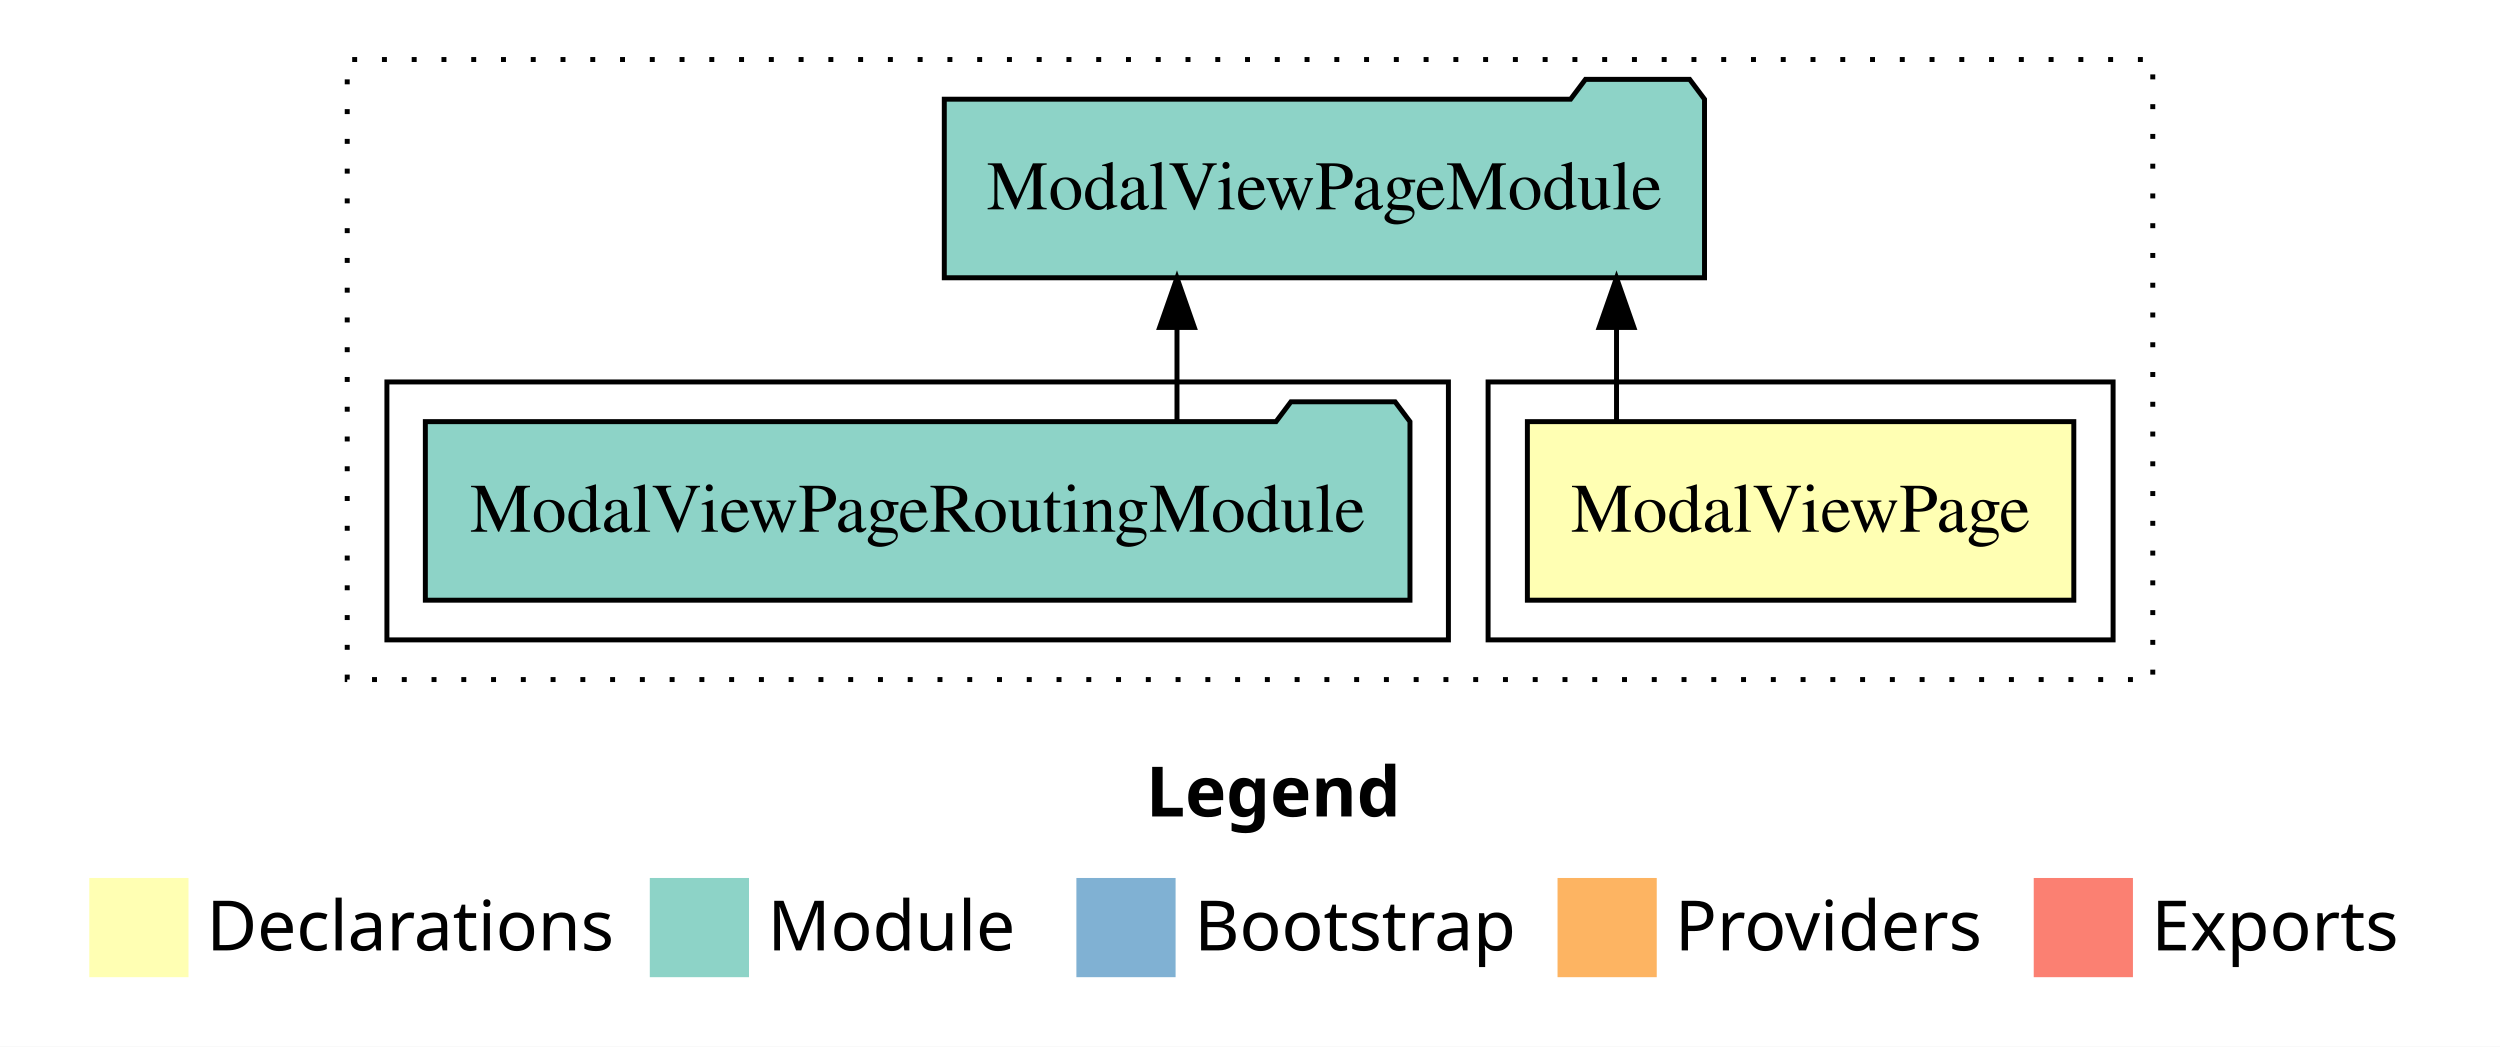
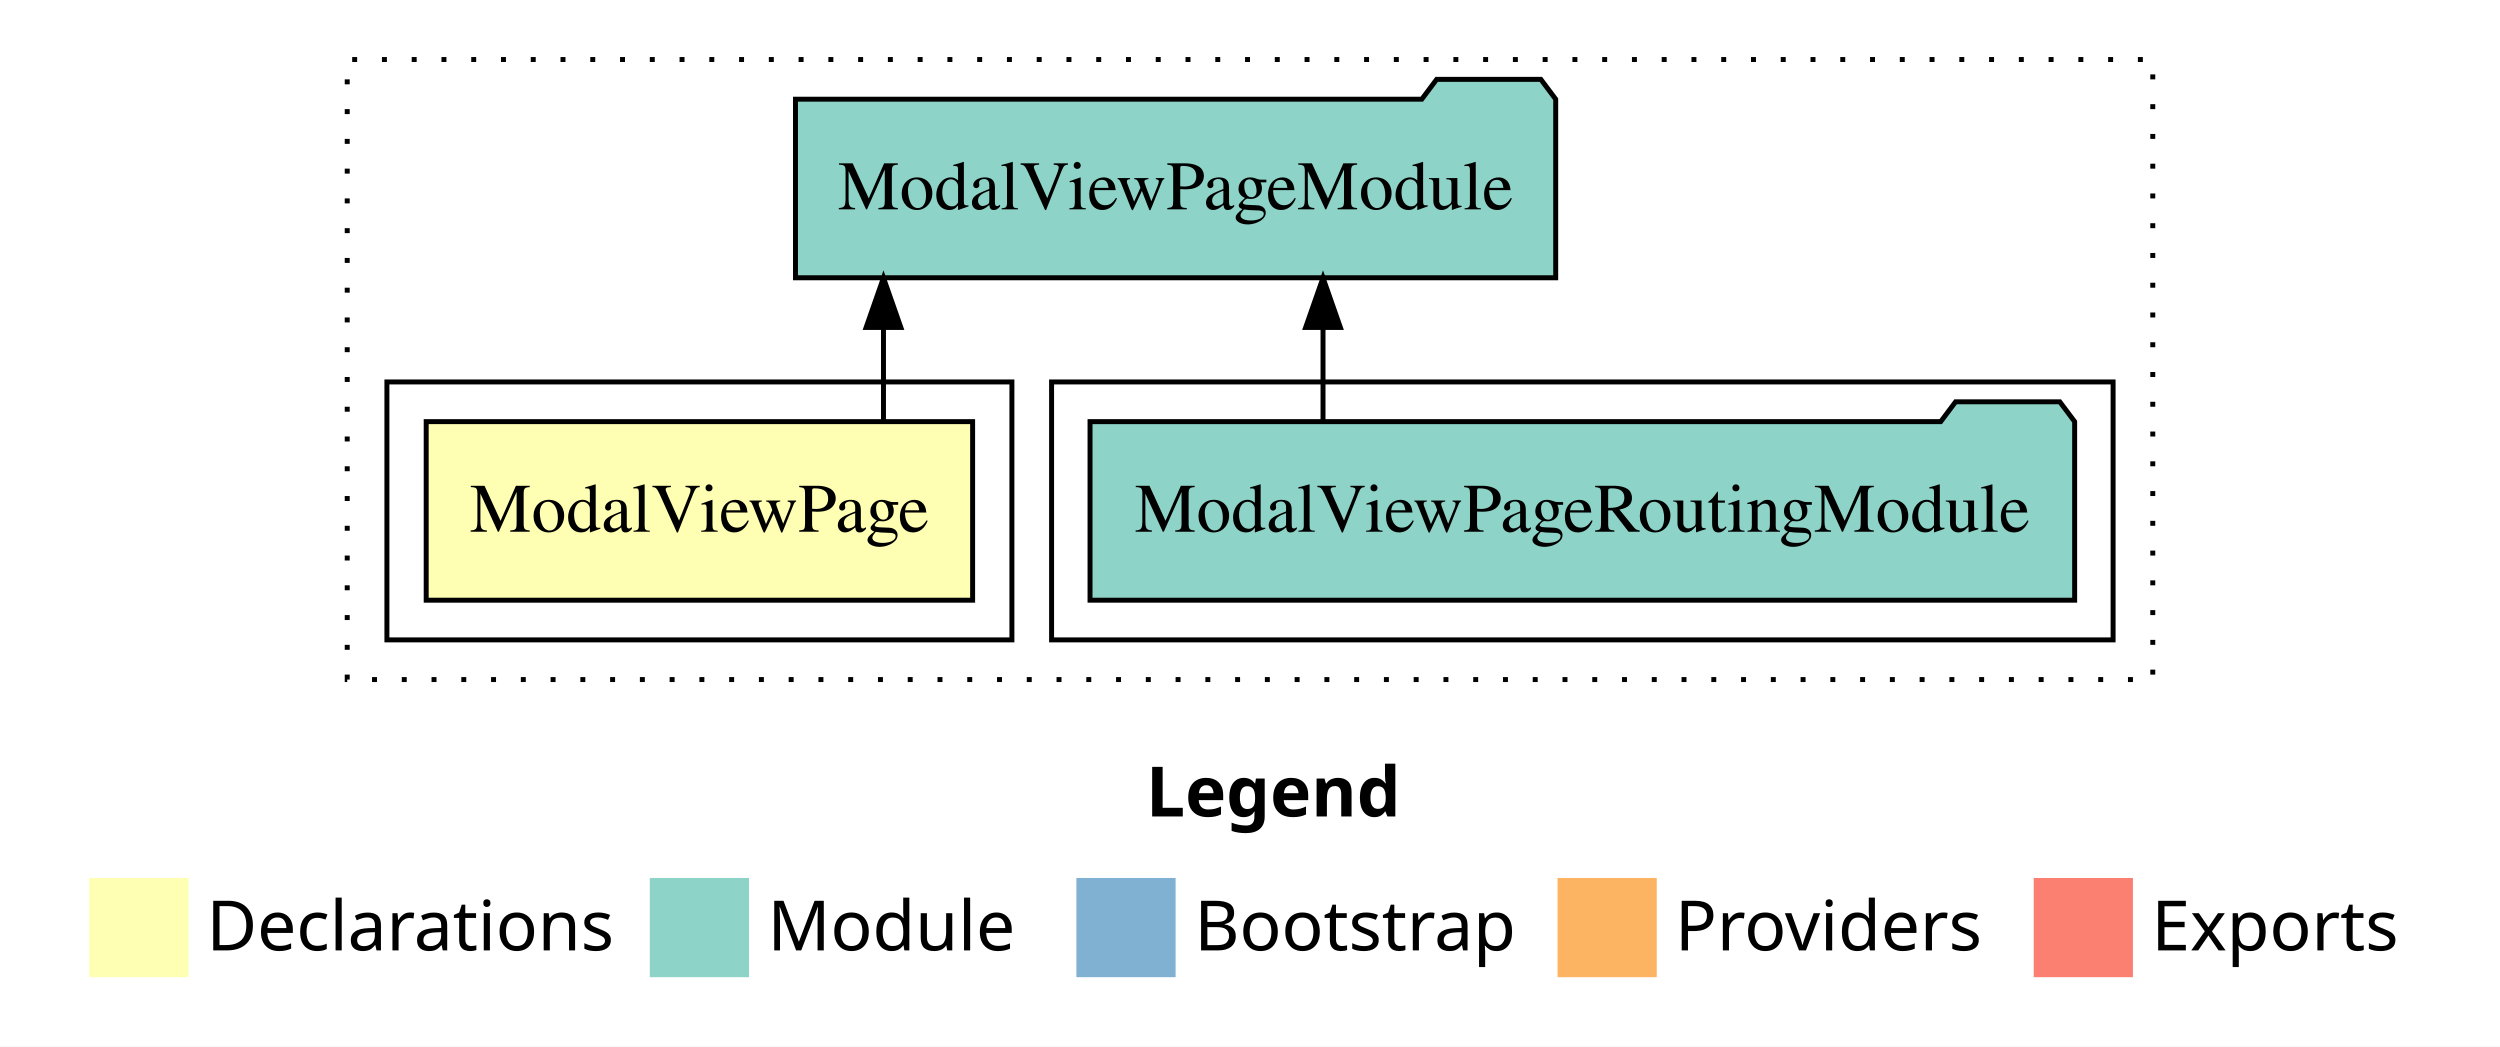
<svg xmlns="http://www.w3.org/2000/svg" width="504pt" height="211pt" viewBox="0.00 0.00 504.00 211.00">
  <g id="graph0" class="graph" transform="scale(1 1) rotate(0) translate(4 207)">
    <polygon fill="white" stroke="transparent" points="-4,4 -4,-207 500,-207 500,4 -4,4" />
    <text text-anchor="start" x="227.01" y="-42.4" font-family="sans-serif" font-weight="bold" font-size="14.00">Legend</text>
    <polygon fill="#ffffb3" stroke="transparent" points="14,-10 14,-30 34,-30 34,-10 14,-10" />
    <text text-anchor="start" x="37.63" y="-15.4" font-family="sans-serif" font-size="14.00">  Declarations</text>
    <polygon fill="#8dd3c7" stroke="transparent" points="127,-10 127,-30 147,-30 147,-10 127,-10" />
    <text text-anchor="start" x="150.73" y="-15.4" font-family="sans-serif" font-size="14.00">  Module</text>
    <polygon fill="#80b1d3" stroke="transparent" points="213,-10 213,-30 233,-30 233,-10 213,-10" />
    <text text-anchor="start" x="236.78" y="-15.4" font-family="sans-serif" font-size="14.00">  Bootstrap</text>
    <polygon fill="#fdb462" stroke="transparent" points="310,-10 310,-30 330,-30 330,-10 310,-10" />
    <text text-anchor="start" x="333.67" y="-15.4" font-family="sans-serif" font-size="14.00">  Providers</text>
    <polygon fill="#fb8072" stroke="transparent" points="406,-10 406,-30 426,-30 426,-10 406,-10" />
    <text text-anchor="start" x="429.73" y="-15.4" font-family="sans-serif" font-size="14.00">  Exports</text>
    <g id="clust1" class="cluster">
      <polygon fill="none" stroke="black" stroke-dasharray="1,5" points="66,-70 66,-195 430,-195 430,-70 66,-70" />
    </g>
+     <g id="clust4" class="cluster">
+       <polygon fill="none" stroke="black" points="208,-78 208,-130 422,-130 422,-78 208,-78" />
+     </g>
    <g id="clust2" class="cluster">
-       <polygon fill="none" stroke="black" points="296,-78 296,-130 422,-130 422,-78 296,-78" />
-     </g>
-     <g id="clust4" class="cluster">
-       <polygon fill="none" stroke="black" points="74,-78 74,-130 288,-130 288,-78 74,-78" />
+       <polygon fill="none" stroke="black" points="74,-78 74,-130 200,-130 200,-78 74,-78" />
    </g>
    <g id="node1" class="node">
-       <polygon fill="#ffffb3" stroke="black" points="414.08,-122 303.92,-122 303.92,-86 414.08,-86 414.08,-122" />
-       <text text-anchor="middle" x="359" y="-99.8" font-family="Times,serif" font-size="14.00">ModalViewPage</text>
+       <polygon fill="#ffffb3" stroke="black" points="192.08,-122 81.92,-122 81.92,-86 192.08,-86 192.08,-122" />
+       <text text-anchor="middle" x="137" y="-99.8" font-family="Times,serif" font-size="14.00">ModalViewPage</text>
    </g>
    <g id="node2" class="node">
-       <polygon fill="#8dd3c7" stroke="black" points="339.63,-187 336.63,-191 315.63,-191 312.63,-187 186.37,-187 186.37,-151 339.63,-151 339.63,-187" />
-       <text text-anchor="middle" x="263" y="-164.8" font-family="Times,serif" font-size="14.00">ModalViewPageModule</text>
+       <polygon fill="#8dd3c7" stroke="black" points="309.63,-187 306.63,-191 285.63,-191 282.63,-187 156.37,-187 156.37,-151 309.63,-151 309.63,-187" />
+       <text text-anchor="middle" x="233" y="-164.8" font-family="Times,serif" font-size="14.00">ModalViewPageModule</text>
    </g>
    <g id="edge1" class="edge">
-       <path fill="none" stroke="black" d="M321.89,-122.11C321.89,-122.11 321.89,-140.99 321.89,-140.99" />
-       <polygon fill="black" stroke="black" points="318.39,-140.99 321.89,-150.99 325.39,-140.99 318.39,-140.99" />
+       <path fill="none" stroke="black" d="M174.11,-122.11C174.11,-122.11 174.11,-140.99 174.11,-140.99" />
+       <polygon fill="black" stroke="black" points="170.61,-140.99 174.11,-150.99 177.61,-140.99 170.61,-140.99" />
    </g>
    <g id="node3" class="node">
-       <polygon fill="#8dd3c7" stroke="black" points="280.25,-122 277.25,-126 256.25,-126 253.25,-122 81.75,-122 81.75,-86 280.25,-86 280.25,-122" />
-       <text text-anchor="middle" x="181" y="-99.8" font-family="Times,serif" font-size="14.00">ModalViewPageRoutingModule</text>
+       <polygon fill="#8dd3c7" stroke="black" points="414.25,-122 411.25,-126 390.25,-126 387.25,-122 215.75,-122 215.75,-86 414.25,-86 414.25,-122" />
+       <text text-anchor="middle" x="315" y="-99.8" font-family="Times,serif" font-size="14.00">ModalViewPageRoutingModule</text>
    </g>
    <g id="edge2" class="edge">
-       <path fill="none" stroke="black" d="M233.28,-122.11C233.28,-122.11 233.28,-140.99 233.28,-140.99" />
-       <polygon fill="black" stroke="black" points="229.78,-140.99 233.28,-150.99 236.78,-140.99 229.78,-140.99" />
+       <path fill="none" stroke="black" d="M262.72,-122.11C262.72,-122.11 262.72,-140.99 262.72,-140.99" />
+       <polygon fill="black" stroke="black" points="259.22,-140.99 262.72,-150.99 266.22,-140.99 259.22,-140.99" />
    </g>
  </g>
</svg>
